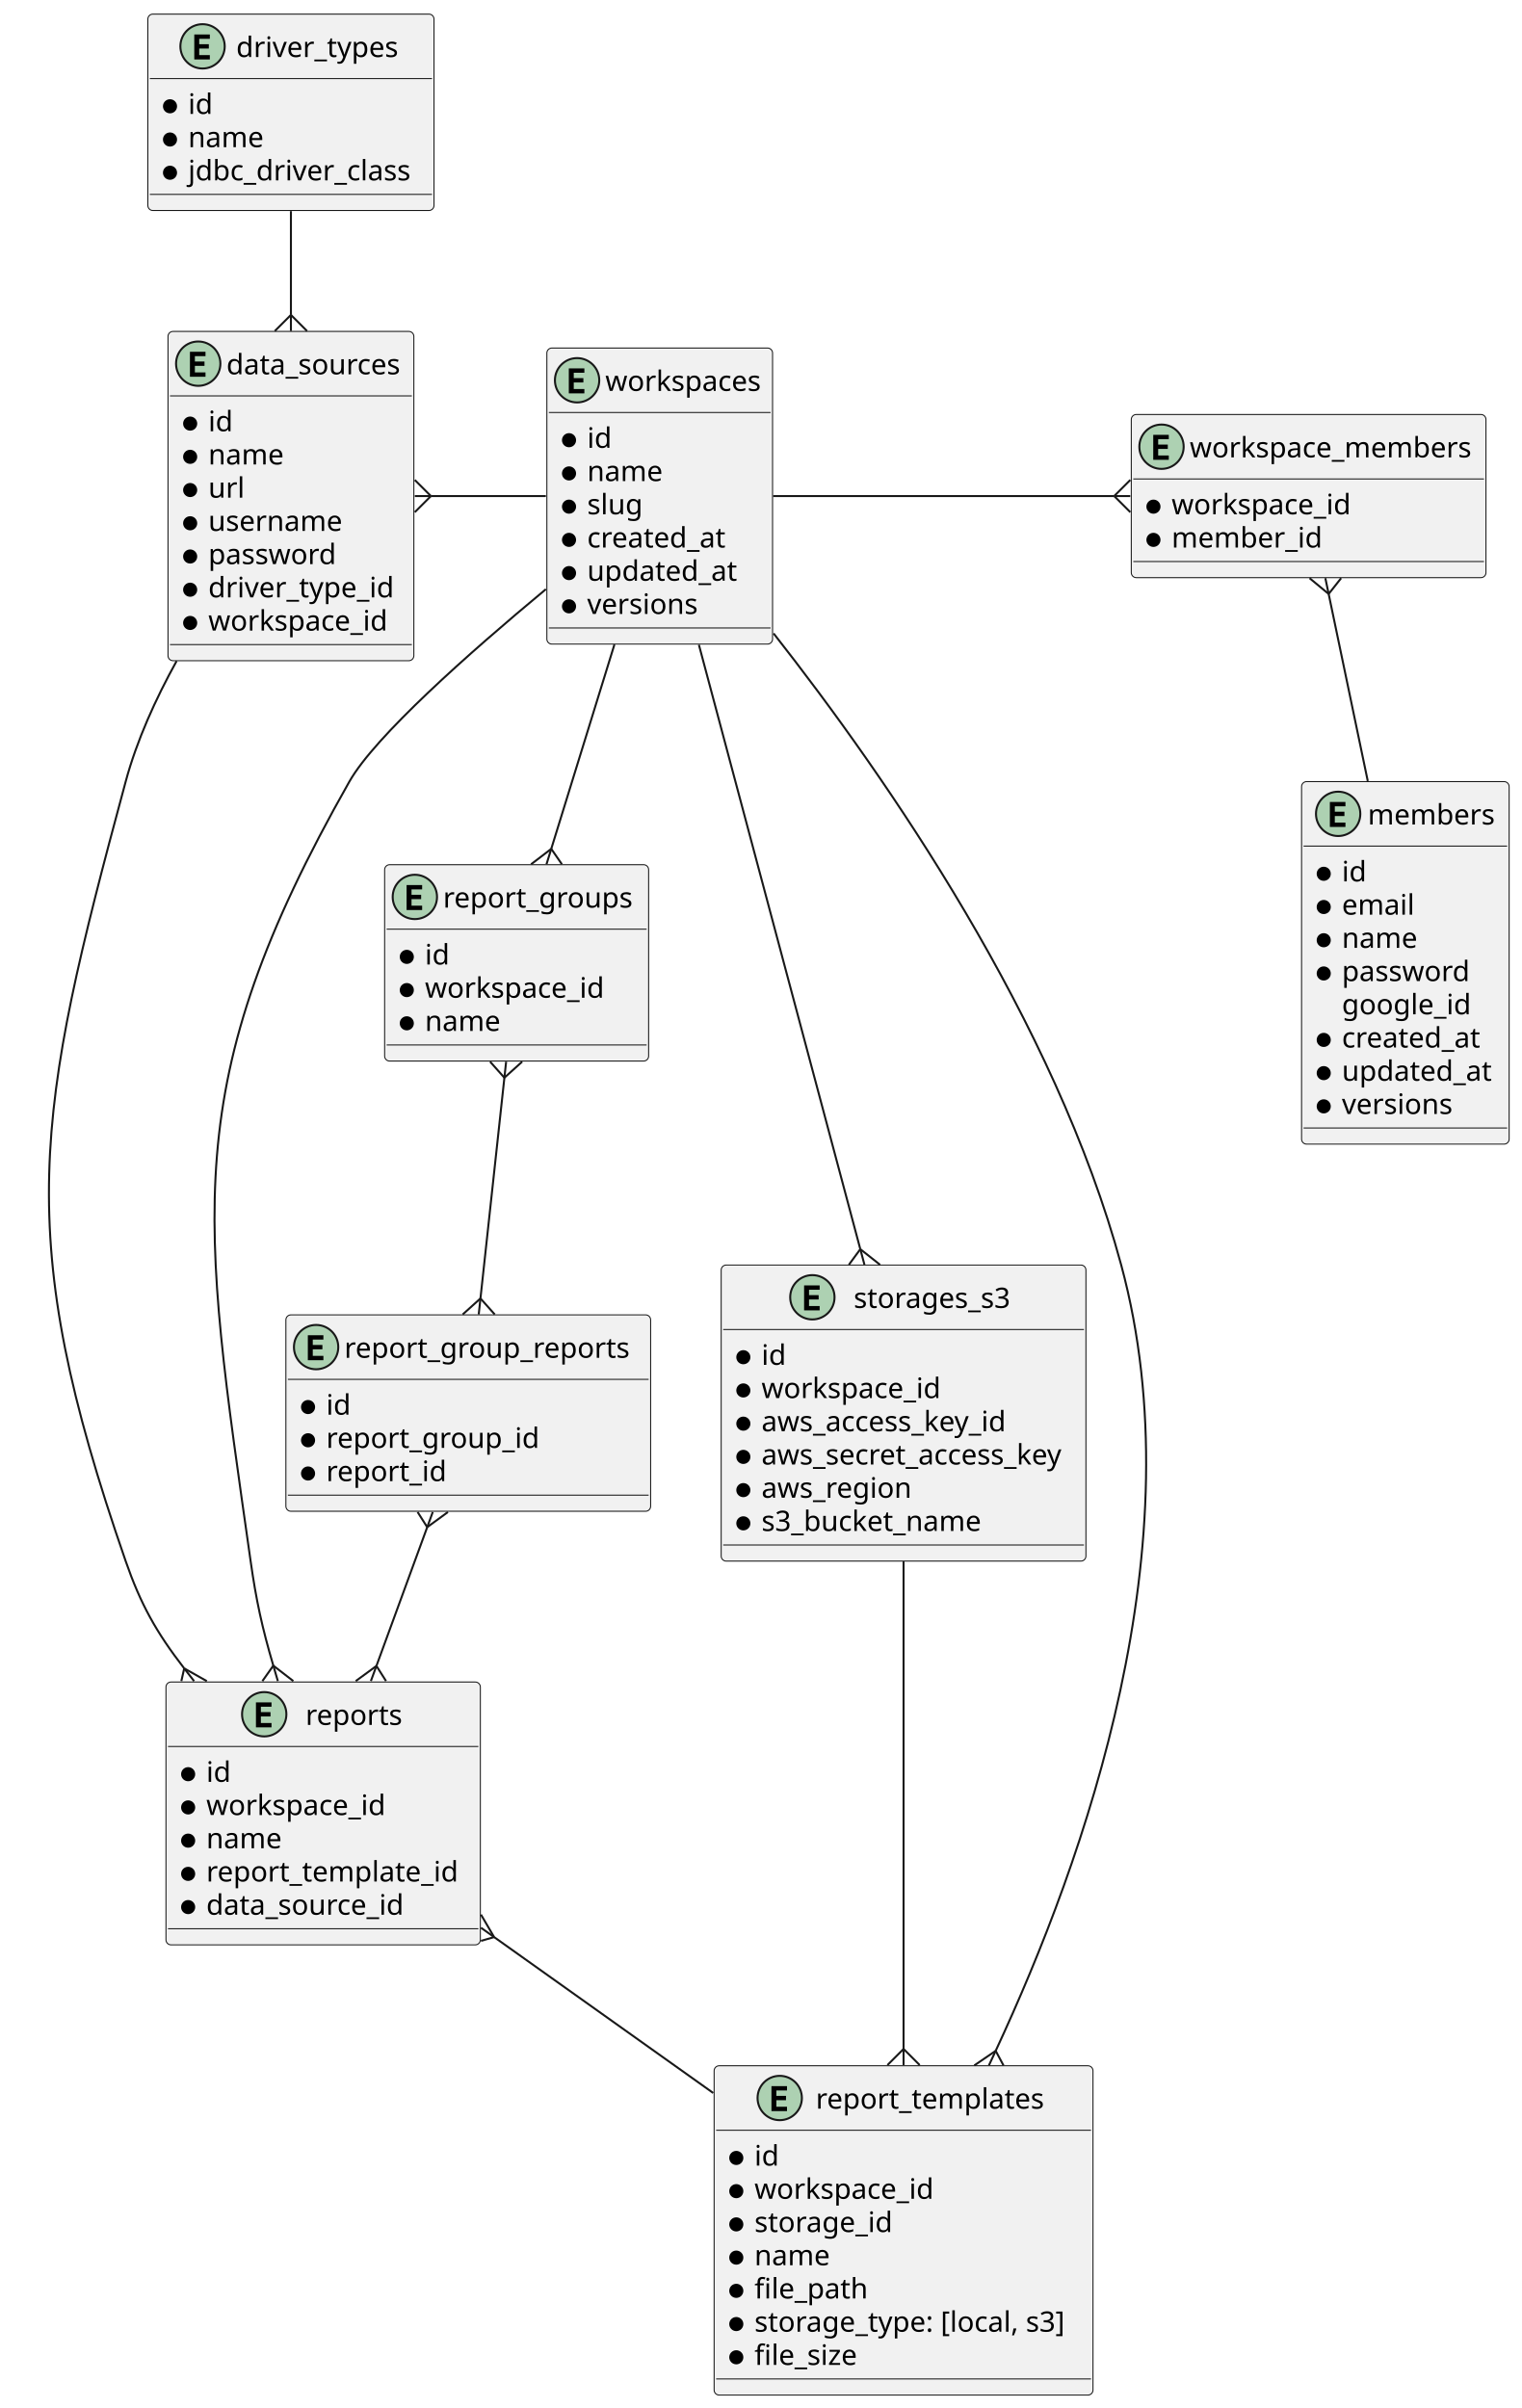
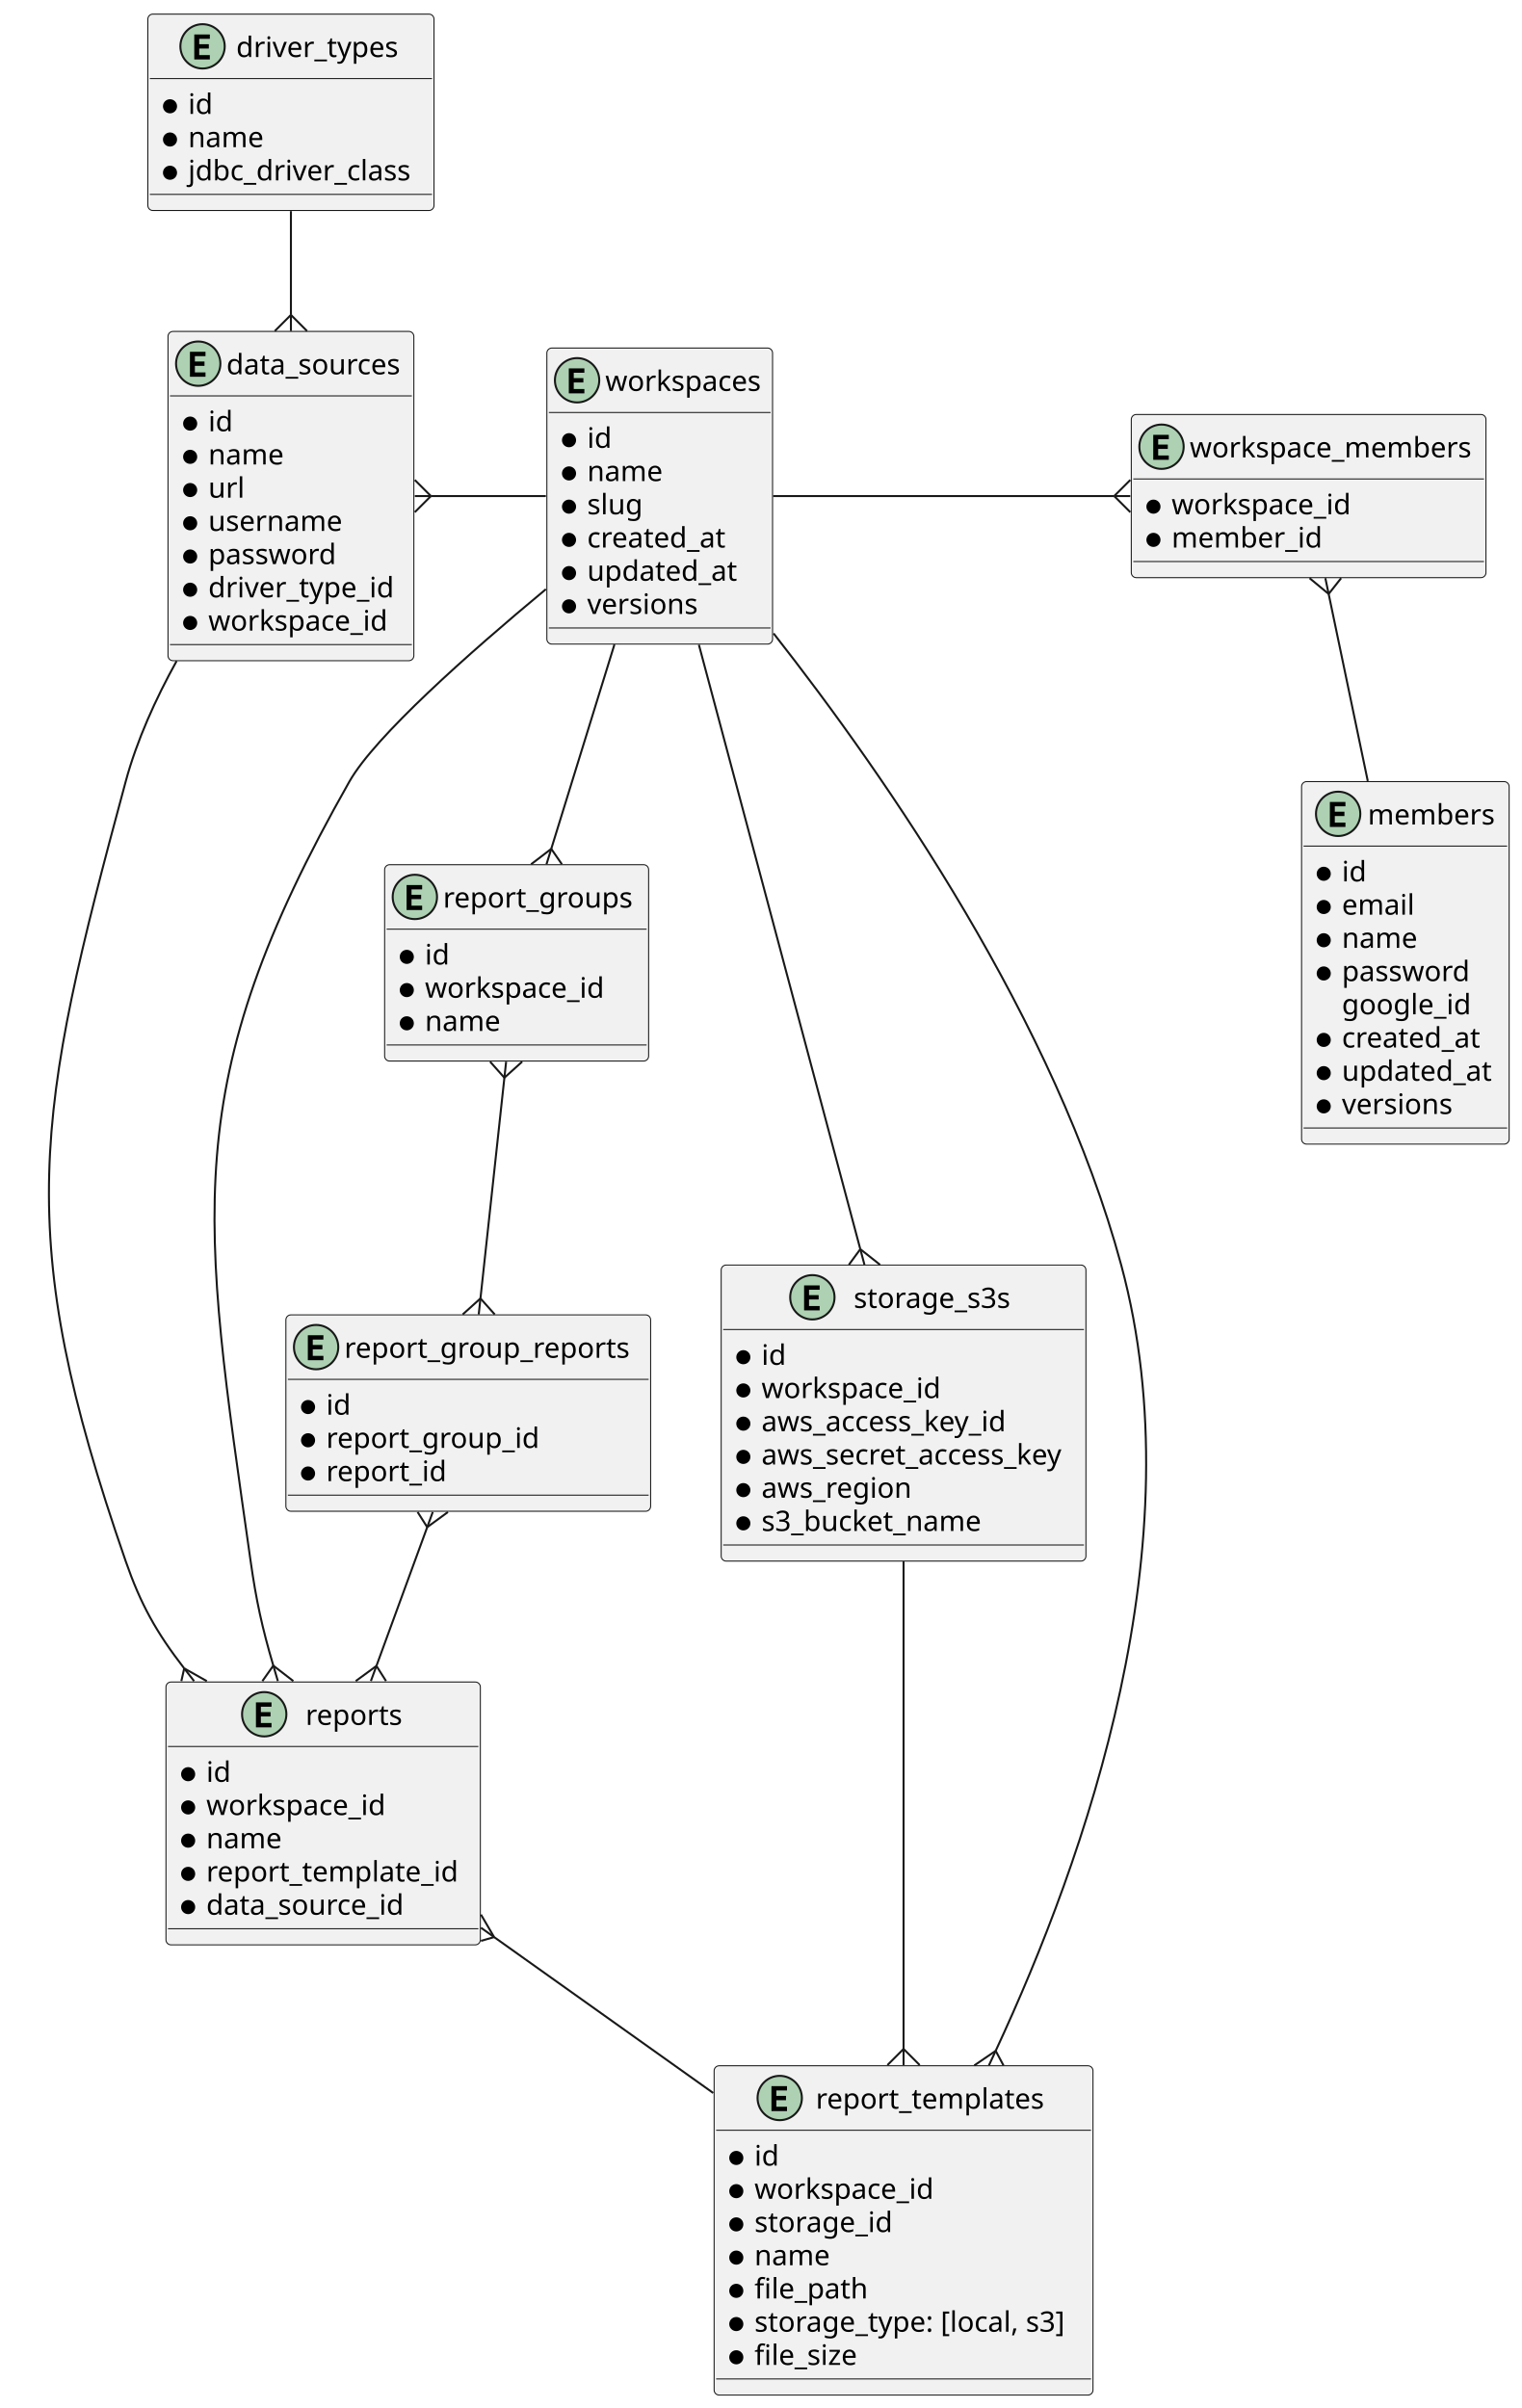
<svg xmlns="http://www.w3.org/2000/svg" contentStyleType="text/css" height="1195px" preserveAspectRatio="none" style="width:755px;height:1195px;background:#FFFFFF;" version="1.1" viewBox="0 0 755 1195" width="755px" zoomAndPan="magnify">
  <defs />
  <g>
    <g id="elem_members">
      <rect codeLine="2" fill="#F1F1F1" height="179.906" id="members" rx="2.5" ry="2.5" style="stroke:#181818;stroke-width:0.5;" width="103" x="645.86" y="387.88" />
      <ellipse cx="664.01" cy="403.88" fill="#ADD1B2" rx="11" ry="11" style="stroke:#181818;stroke-width:1.0;" />
      <path d="M667.624,410.38 L659.904,410.38 L659.904,397.987 L667.624,397.987 L667.624,400.145 L662.353,400.145 L662.353,402.818 L667.126,402.818 L667.126,404.976 L662.353,404.976 L662.353,408.222 L667.624,408.222 Z " fill="#000000" />
      <text fill="#000000" font-family="sans-serif" font-size="14" lengthAdjust="spacing" textLength="64" x="678.71" y="409.171">members</text>
      <line style="stroke:#181818;stroke-width:0.5;" x1="646.86" x2="747.86" y1="419.88" y2="419.88" />
      <ellipse cx="656.86" cy="433.624" fill="#000000" rx="3" ry="3" style="stroke:#000000;stroke-width:1.0;" />
      <text fill="#000000" font-family="sans-serif" font-size="14" lengthAdjust="spacing" textLength="13" x="665.86" y="437.415">id</text>
      <ellipse cx="656.86" cy="450.112" fill="#000000" rx="3" ry="3" style="stroke:#000000;stroke-width:1.0;" />
      <text fill="#000000" font-family="sans-serif" font-size="14" lengthAdjust="spacing" textLength="37" x="665.86" y="453.903">email</text>
      <ellipse cx="656.86" cy="466.601" fill="#000000" rx="3" ry="3" style="stroke:#000000;stroke-width:1.0;" />
      <text fill="#000000" font-family="sans-serif" font-size="14" lengthAdjust="spacing" textLength="38" x="665.86" y="470.392">name</text>
      <ellipse cx="656.86" cy="483.089" fill="#000000" rx="3" ry="3" style="stroke:#000000;stroke-width:1.0;" />
      <text fill="#000000" font-family="sans-serif" font-size="14" lengthAdjust="spacing" textLength="66" x="665.86" y="486.88">password</text>
      <text fill="#000000" font-family="sans-serif" font-size="14" lengthAdjust="spacing" textLength="68" x="665.86" y="503.368">google_id</text>
      <ellipse cx="656.86" cy="516.066" fill="#000000" rx="3" ry="3" style="stroke:#000000;stroke-width:1.0;" />
      <text fill="#000000" font-family="sans-serif" font-size="14" lengthAdjust="spacing" textLength="71" x="665.86" y="519.857">created_at</text>
      <ellipse cx="656.86" cy="532.554" fill="#000000" rx="3" ry="3" style="stroke:#000000;stroke-width:1.0;" />
      <text fill="#000000" font-family="sans-serif" font-size="14" lengthAdjust="spacing" textLength="77" x="665.86" y="536.345">updated_at</text>
      <ellipse cx="656.86" cy="549.042" fill="#000000" rx="3" ry="3" style="stroke:#000000;stroke-width:1.0;" />
      <text fill="#000000" font-family="sans-serif" font-size="14" lengthAdjust="spacing" textLength="57" x="665.86" y="552.833">versions</text>
      <line style="stroke:#181818;stroke-width:0.5;" x1="646.86" x2="747.86" y1="559.786" y2="559.786" />
    </g>
    <g id="elem_workspaces">
      <rect codeLine="13" fill="#F1F1F1" height="146.93" id="workspaces" rx="2.5" ry="2.5" style="stroke:#181818;stroke-width:0.5;" width="112" x="271.36" y="172.71" />
      <ellipse cx="286.36" cy="188.71" fill="#ADD1B2" rx="11" ry="11" style="stroke:#181818;stroke-width:1.0;" />
      <path d="M289.974,195.21 L282.255,195.21 L282.255,182.817 L289.974,182.817 L289.974,184.975 L284.703,184.975 L284.703,187.648 L289.476,187.648 L289.476,189.806 L284.703,189.806 L284.703,193.052 L289.974,193.052 Z " fill="#000000" />
      <text fill="#000000" font-family="sans-serif" font-size="14" lengthAdjust="spacing" textLength="80" x="300.36" y="194.001">workspaces</text>
      <line style="stroke:#181818;stroke-width:0.5;" x1="272.36" x2="382.36" y1="204.71" y2="204.71" />
      <ellipse cx="282.36" cy="218.454" fill="#000000" rx="3" ry="3" style="stroke:#000000;stroke-width:1.0;" />
      <text fill="#000000" font-family="sans-serif" font-size="14" lengthAdjust="spacing" textLength="13" x="291.36" y="222.245">id</text>
      <ellipse cx="282.36" cy="234.942" fill="#000000" rx="3" ry="3" style="stroke:#000000;stroke-width:1.0;" />
      <text fill="#000000" font-family="sans-serif" font-size="14" lengthAdjust="spacing" textLength="38" x="291.36" y="238.733">name</text>
      <ellipse cx="282.36" cy="251.431" fill="#000000" rx="3" ry="3" style="stroke:#000000;stroke-width:1.0;" />
      <text fill="#000000" font-family="sans-serif" font-size="14" lengthAdjust="spacing" textLength="29" x="291.36" y="255.222">slug</text>
      <ellipse cx="282.36" cy="267.919" fill="#000000" rx="3" ry="3" style="stroke:#000000;stroke-width:1.0;" />
      <text fill="#000000" font-family="sans-serif" font-size="14" lengthAdjust="spacing" textLength="71" x="291.36" y="271.71">created_at</text>
      <ellipse cx="282.36" cy="284.407" fill="#000000" rx="3" ry="3" style="stroke:#000000;stroke-width:1.0;" />
      <text fill="#000000" font-family="sans-serif" font-size="14" lengthAdjust="spacing" textLength="77" x="291.36" y="288.198">updated_at</text>
      <ellipse cx="282.36" cy="300.896" fill="#000000" rx="3" ry="3" style="stroke:#000000;stroke-width:1.0;" />
      <text fill="#000000" font-family="sans-serif" font-size="14" lengthAdjust="spacing" textLength="57" x="291.36" y="304.687">versions</text>
      <line style="stroke:#181818;stroke-width:0.5;" x1="272.36" x2="382.36" y1="311.64" y2="311.64" />
    </g>
    <g id="elem_workspace_members">
      <rect codeLine="22" fill="#F1F1F1" height="80.977" id="workspace_members" rx="2.5" ry="2.5" style="stroke:#181818;stroke-width:0.5;" width="176" x="561.36" y="205.69" />
      <ellipse cx="576.36" cy="221.69" fill="#ADD1B2" rx="11" ry="11" style="stroke:#181818;stroke-width:1.0;" />
      <path d="M579.974,228.19 L572.255,228.19 L572.255,215.797 L579.974,215.797 L579.974,217.955 L574.703,217.955 L574.703,220.628 L579.476,220.628 L579.476,222.786 L574.703,222.786 L574.703,226.032 L579.974,226.032 Z " fill="#000000" />
      <text fill="#000000" font-family="sans-serif" font-size="14" lengthAdjust="spacing" textLength="144" x="590.36" y="226.981">workspace_members</text>
      <line style="stroke:#181818;stroke-width:0.5;" x1="562.36" x2="736.36" y1="237.69" y2="237.69" />
      <ellipse cx="572.36" cy="251.434" fill="#000000" rx="3" ry="3" style="stroke:#000000;stroke-width:1.0;" />
      <text fill="#000000" font-family="sans-serif" font-size="14" lengthAdjust="spacing" textLength="93" x="581.36" y="255.225">workspace_id</text>
      <ellipse cx="572.36" cy="267.922" fill="#000000" rx="3" ry="3" style="stroke:#000000;stroke-width:1.0;" />
      <text fill="#000000" font-family="sans-serif" font-size="14" lengthAdjust="spacing" textLength="77" x="581.36" y="271.713">member_id</text>
      <line style="stroke:#181818;stroke-width:0.5;" x1="562.36" x2="736.36" y1="278.667" y2="278.667" />
    </g>
    <g id="elem_data_sources">
      <rect codeLine="27" fill="#F1F1F1" height="163.418" id="data_sources" rx="2.5" ry="2.5" style="stroke:#181818;stroke-width:0.5;" width="122" x="83.36" y="164.47" />
      <ellipse cx="98.36" cy="180.47" fill="#ADD1B2" rx="11" ry="11" style="stroke:#181818;stroke-width:1.0;" />
      <path d="M101.974,186.97 L94.254,186.97 L94.254,174.577 L101.974,174.577 L101.974,176.735 L96.703,176.735 L96.703,179.408 L101.476,179.408 L101.476,181.566 L96.703,181.566 L96.703,184.812 L101.974,184.812 Z " fill="#000000" />
      <text fill="#000000" font-family="sans-serif" font-size="14" lengthAdjust="spacing" textLength="90" x="112.36" y="185.761">data_sources</text>
      <line style="stroke:#181818;stroke-width:0.5;" x1="84.36" x2="204.36" y1="196.47" y2="196.47" />
      <ellipse cx="94.36" cy="210.214" fill="#000000" rx="3" ry="3" style="stroke:#000000;stroke-width:1.0;" />
      <text fill="#000000" font-family="sans-serif" font-size="14" lengthAdjust="spacing" textLength="13" x="103.36" y="214.005">id</text>
      <ellipse cx="94.36" cy="226.702" fill="#000000" rx="3" ry="3" style="stroke:#000000;stroke-width:1.0;" />
      <text fill="#000000" font-family="sans-serif" font-size="14" lengthAdjust="spacing" textLength="38" x="103.36" y="230.493">name</text>
      <ellipse cx="94.36" cy="243.191" fill="#000000" rx="3" ry="3" style="stroke:#000000;stroke-width:1.0;" />
      <text fill="#000000" font-family="sans-serif" font-size="14" lengthAdjust="spacing" textLength="19" x="103.36" y="246.982">url</text>
      <ellipse cx="94.36" cy="259.679" fill="#000000" rx="3" ry="3" style="stroke:#000000;stroke-width:1.0;" />
      <text fill="#000000" font-family="sans-serif" font-size="14" lengthAdjust="spacing" textLength="68" x="103.36" y="263.47">username</text>
      <ellipse cx="94.36" cy="276.167" fill="#000000" rx="3" ry="3" style="stroke:#000000;stroke-width:1.0;" />
      <text fill="#000000" font-family="sans-serif" font-size="14" lengthAdjust="spacing" textLength="66" x="103.36" y="279.958">password</text>
      <ellipse cx="94.36" cy="292.656" fill="#000000" rx="3" ry="3" style="stroke:#000000;stroke-width:1.0;" />
      <text fill="#000000" font-family="sans-serif" font-size="14" lengthAdjust="spacing" textLength="96" x="103.36" y="296.447">driver_type_id</text>
      <ellipse cx="94.36" cy="309.144" fill="#000000" rx="3" ry="3" style="stroke:#000000;stroke-width:1.0;" />
      <text fill="#000000" font-family="sans-serif" font-size="14" lengthAdjust="spacing" textLength="93" x="103.36" y="312.935">workspace_id</text>
      <line style="stroke:#181818;stroke-width:0.5;" x1="84.36" x2="204.36" y1="319.888" y2="319.888" />
    </g>
    <g id="elem_driver_types">
      <rect codeLine="37" fill="#F1F1F1" height="97.465" id="driver_types" rx="2.5" ry="2.5" style="stroke:#181818;stroke-width:0.5;" width="142" x="73.36" y="7" />
      <ellipse cx="100.51" cy="23" fill="#ADD1B2" rx="11" ry="11" style="stroke:#181818;stroke-width:1.0;" />
      <path d="M104.124,29.5 L96.404,29.5 L96.404,17.107 L104.124,17.107 L104.124,19.265 L98.853,19.265 L98.853,21.938 L103.626,21.938 L103.626,24.096 L98.853,24.096 L98.853,27.342 L104.124,27.342 Z " fill="#000000" />
      <text fill="#000000" font-family="sans-serif" font-size="14" lengthAdjust="spacing" textLength="83" x="117.21" y="28.291">driver_types</text>
      <line style="stroke:#181818;stroke-width:0.5;" x1="74.36" x2="214.36" y1="39" y2="39" />
      <ellipse cx="84.36" cy="52.744" fill="#000000" rx="3" ry="3" style="stroke:#000000;stroke-width:1.0;" />
      <text fill="#000000" font-family="sans-serif" font-size="14" lengthAdjust="spacing" textLength="13" x="93.36" y="56.535">id</text>
      <ellipse cx="84.36" cy="69.232" fill="#000000" rx="3" ry="3" style="stroke:#000000;stroke-width:1.0;" />
      <text fill="#000000" font-family="sans-serif" font-size="14" lengthAdjust="spacing" textLength="38" x="93.36" y="73.023">name</text>
      <ellipse cx="84.36" cy="85.721" fill="#000000" rx="3" ry="3" style="stroke:#000000;stroke-width:1.0;" />
      <text fill="#000000" font-family="sans-serif" font-size="14" lengthAdjust="spacing" textLength="116" x="93.36" y="89.512">jdbc_driver_class</text>
      <line style="stroke:#181818;stroke-width:0.5;" x1="74.36" x2="214.36" y1="96.465" y2="96.465" />
    </g>
    <g id="elem_reports">
      <rect codeLine="43" fill="#F1F1F1" height="130.441" id="reports" rx="2.5" ry="2.5" style="stroke:#181818;stroke-width:0.5;" width="156" x="82.36" y="834.72" />
      <ellipse cx="131.11" cy="850.72" fill="#ADD1B2" rx="11" ry="11" style="stroke:#181818;stroke-width:1.0;" />
      <path d="M134.724,857.22 L127.004,857.22 L127.004,844.827 L134.724,844.827 L134.724,846.985 L129.453,846.985 L129.453,849.658 L134.226,849.658 L134.226,851.816 L129.453,851.816 L129.453,855.062 L134.724,855.062 Z " fill="#000000" />
      <text fill="#000000" font-family="sans-serif" font-size="14" lengthAdjust="spacing" textLength="50" x="151.61" y="856.011">reports</text>
      <line style="stroke:#181818;stroke-width:0.5;" x1="83.36" x2="237.36" y1="866.72" y2="866.72" />
      <ellipse cx="93.36" cy="880.464" fill="#000000" rx="3" ry="3" style="stroke:#000000;stroke-width:1.0;" />
      <text fill="#000000" font-family="sans-serif" font-size="14" lengthAdjust="spacing" textLength="13" x="102.36" y="884.255">id</text>
      <ellipse cx="93.36" cy="896.952" fill="#000000" rx="3" ry="3" style="stroke:#000000;stroke-width:1.0;" />
      <text fill="#000000" font-family="sans-serif" font-size="14" lengthAdjust="spacing" textLength="93" x="102.36" y="900.743">workspace_id</text>
      <ellipse cx="93.36" cy="913.441" fill="#000000" rx="3" ry="3" style="stroke:#000000;stroke-width:1.0;" />
      <text fill="#000000" font-family="sans-serif" font-size="14" lengthAdjust="spacing" textLength="38" x="102.36" y="917.232">name</text>
      <ellipse cx="93.36" cy="929.929" fill="#000000" rx="3" ry="3" style="stroke:#000000;stroke-width:1.0;" />
      <text fill="#000000" font-family="sans-serif" font-size="14" lengthAdjust="spacing" textLength="130" x="102.36" y="933.72">report_template_id</text>
      <ellipse cx="93.36" cy="946.417" fill="#000000" rx="3" ry="3" style="stroke:#000000;stroke-width:1.0;" />
      <text fill="#000000" font-family="sans-serif" font-size="14" lengthAdjust="spacing" textLength="103" x="102.36" y="950.208">data_source_id</text>
      <line style="stroke:#181818;stroke-width:0.5;" x1="83.36" x2="237.36" y1="957.161" y2="957.161" />
    </g>
    <g id="elem_report_templates">
      <rect codeLine="51" fill="#F1F1F1" height="163.418" id="report_templates" rx="2.5" ry="2.5" style="stroke:#181818;stroke-width:0.5;" width="188" x="354.36" y="1025.16" />
      <ellipse cx="386.91" cy="1041.16" fill="#ADD1B2" rx="11" ry="11" style="stroke:#181818;stroke-width:1.0;" />
      <path d="M390.524,1047.66 L382.805,1047.66 L382.805,1035.267 L390.524,1035.267 L390.524,1037.425 L385.253,1037.425 L385.253,1040.098 L390.026,1040.098 L390.026,1042.256 L385.253,1042.256 L385.253,1045.502 L390.524,1045.502 Z " fill="#000000" />
      <text fill="#000000" font-family="sans-serif" font-size="14" lengthAdjust="spacing" textLength="117" x="404.81" y="1046.451">report_templates</text>
      <line style="stroke:#181818;stroke-width:0.5;" x1="355.36" x2="541.36" y1="1057.16" y2="1057.16" />
      <ellipse cx="365.36" cy="1070.904" fill="#000000" rx="3" ry="3" style="stroke:#000000;stroke-width:1.0;" />
      <text fill="#000000" font-family="sans-serif" font-size="14" lengthAdjust="spacing" textLength="13" x="374.36" y="1074.695">id</text>
      <ellipse cx="365.36" cy="1087.392" fill="#000000" rx="3" ry="3" style="stroke:#000000;stroke-width:1.0;" />
      <text fill="#000000" font-family="sans-serif" font-size="14" lengthAdjust="spacing" textLength="93" x="374.36" y="1091.183">workspace_id</text>
      <ellipse cx="365.36" cy="1103.881" fill="#000000" rx="3" ry="3" style="stroke:#000000;stroke-width:1.0;" />
      <text fill="#000000" font-family="sans-serif" font-size="14" lengthAdjust="spacing" textLength="72" x="374.36" y="1107.672">storage_id</text>
      <ellipse cx="365.36" cy="1120.369" fill="#000000" rx="3" ry="3" style="stroke:#000000;stroke-width:1.0;" />
      <text fill="#000000" font-family="sans-serif" font-size="14" lengthAdjust="spacing" textLength="38" x="374.36" y="1124.16">name</text>
      <ellipse cx="365.36" cy="1136.857" fill="#000000" rx="3" ry="3" style="stroke:#000000;stroke-width:1.0;" />
      <text fill="#000000" font-family="sans-serif" font-size="14" lengthAdjust="spacing" textLength="59" x="374.36" y="1140.648">file_path</text>
      <ellipse cx="365.36" cy="1153.345" fill="#000000" rx="3" ry="3" style="stroke:#000000;stroke-width:1.0;" />
      <text fill="#000000" font-family="sans-serif" font-size="14" lengthAdjust="spacing" textLength="162" x="374.36" y="1157.137">storage_type: [local, s3]</text>
      <ellipse cx="365.36" cy="1169.834" fill="#000000" rx="3" ry="3" style="stroke:#000000;stroke-width:1.0;" />
      <text fill="#000000" font-family="sans-serif" font-size="14" lengthAdjust="spacing" textLength="55" x="374.36" y="1173.625">file_size</text>
      <line style="stroke:#181818;stroke-width:0.5;" x1="355.36" x2="541.36" y1="1180.578" y2="1180.578" />
    </g>
    <g id="elem_report_groups">
      <rect codeLine="61" fill="#F1F1F1" height="97.465" id="report_groups" rx="2.5" ry="2.5" style="stroke:#181818;stroke-width:0.5;" width="131" x="190.86" y="429.11" />
      <ellipse cx="205.86" cy="445.11" fill="#ADD1B2" rx="11" ry="11" style="stroke:#181818;stroke-width:1.0;" />
      <path d="M209.474,451.61 L201.755,451.61 L201.755,439.217 L209.474,439.217 L209.474,441.375 L204.203,441.375 L204.203,444.048 L208.976,444.048 L208.976,446.206 L204.203,446.206 L204.203,449.452 L209.474,449.452 Z " fill="#000000" />
      <text fill="#000000" font-family="sans-serif" font-size="14" lengthAdjust="spacing" textLength="99" x="219.86" y="450.401">report_groups</text>
      <line style="stroke:#181818;stroke-width:0.5;" x1="191.86" x2="320.86" y1="461.11" y2="461.11" />
      <ellipse cx="201.86" cy="474.854" fill="#000000" rx="3" ry="3" style="stroke:#000000;stroke-width:1.0;" />
      <text fill="#000000" font-family="sans-serif" font-size="14" lengthAdjust="spacing" textLength="13" x="210.86" y="478.645">id</text>
      <ellipse cx="201.86" cy="491.342" fill="#000000" rx="3" ry="3" style="stroke:#000000;stroke-width:1.0;" />
      <text fill="#000000" font-family="sans-serif" font-size="14" lengthAdjust="spacing" textLength="93" x="210.86" y="495.133">workspace_id</text>
      <ellipse cx="201.86" cy="507.831" fill="#000000" rx="3" ry="3" style="stroke:#000000;stroke-width:1.0;" />
      <text fill="#000000" font-family="sans-serif" font-size="14" lengthAdjust="spacing" textLength="38" x="210.86" y="511.622">name</text>
      <line style="stroke:#181818;stroke-width:0.5;" x1="191.86" x2="320.86" y1="518.575" y2="518.575" />
    </g>
    <g id="elem_report_group_reports">
      <rect codeLine="67" fill="#F1F1F1" height="97.465" id="report_group_reports" rx="2.5" ry="2.5" style="stroke:#181818;stroke-width:0.5;" width="181" x="141.86" y="652.52" />
      <ellipse cx="156.86" cy="668.52" fill="#ADD1B2" rx="11" ry="11" style="stroke:#181818;stroke-width:1.0;" />
      <path d="M160.474,675.02 L152.755,675.02 L152.755,662.627 L160.474,662.627 L160.474,664.785 L155.203,664.785 L155.203,667.458 L159.976,667.458 L159.976,669.616 L155.203,669.616 L155.203,672.862 L160.474,672.862 Z " fill="#000000" />
      <text fill="#000000" font-family="sans-serif" font-size="14" lengthAdjust="spacing" textLength="149" x="170.86" y="673.811">report_group_reports</text>
      <line style="stroke:#181818;stroke-width:0.5;" x1="142.86" x2="321.86" y1="684.52" y2="684.52" />
      <ellipse cx="152.86" cy="698.264" fill="#000000" rx="3" ry="3" style="stroke:#000000;stroke-width:1.0;" />
      <text fill="#000000" font-family="sans-serif" font-size="14" lengthAdjust="spacing" textLength="13" x="161.86" y="702.055">id</text>
      <ellipse cx="152.86" cy="714.752" fill="#000000" rx="3" ry="3" style="stroke:#000000;stroke-width:1.0;" />
      <text fill="#000000" font-family="sans-serif" font-size="14" lengthAdjust="spacing" textLength="112" x="161.86" y="718.543">report_group_id</text>
      <ellipse cx="152.86" cy="731.241" fill="#000000" rx="3" ry="3" style="stroke:#000000;stroke-width:1.0;" />
      <text fill="#000000" font-family="sans-serif" font-size="14" lengthAdjust="spacing" textLength="63" x="161.86" y="735.032">report_id</text>
      <line style="stroke:#181818;stroke-width:0.5;" x1="142.86" x2="321.86" y1="741.985" y2="741.985" />
    </g>
-     <g id="elem_storages_s3">
-       <rect codeLine="73" fill="#F1F1F1" height="146.93" id="storages_s3" rx="2.5" ry="2.5" style="stroke:#181818;stroke-width:0.5;" width="181" x="357.86" y="627.79" />
+     <g id="elem_storage_s3s">
+       <rect codeLine="73" fill="#F1F1F1" height="146.93" id="storage_s3s" rx="2.5" ry="2.5" style="stroke:#181818;stroke-width:0.5;" width="181" x="357.86" y="627.79" />
      <ellipse cx="403.11" cy="643.79" fill="#ADD1B2" rx="11" ry="11" style="stroke:#181818;stroke-width:1.0;" />
      <path d="M406.724,650.29 L399.005,650.29 L399.005,637.897 L406.724,637.897 L406.724,640.055 L401.453,640.055 L401.453,642.728 L406.226,642.728 L406.226,644.886 L401.453,644.886 L401.453,648.132 L406.724,648.132 Z " fill="#000000" />
-       <text fill="#000000" font-family="sans-serif" font-size="14" lengthAdjust="spacing" textLength="82" x="423.61" y="649.081">storages_s3</text>
+       <text fill="#000000" font-family="sans-serif" font-size="14" lengthAdjust="spacing" textLength="82" x="423.61" y="649.081">storage_s3s</text>
      <line style="stroke:#181818;stroke-width:0.5;" x1="358.86" x2="537.86" y1="659.79" y2="659.79" />
      <ellipse cx="368.86" cy="673.534" fill="#000000" rx="3" ry="3" style="stroke:#000000;stroke-width:1.0;" />
      <text fill="#000000" font-family="sans-serif" font-size="14" lengthAdjust="spacing" textLength="13" x="377.86" y="677.325">id</text>
      <ellipse cx="368.86" cy="690.022" fill="#000000" rx="3" ry="3" style="stroke:#000000;stroke-width:1.0;" />
      <text fill="#000000" font-family="sans-serif" font-size="14" lengthAdjust="spacing" textLength="93" x="377.86" y="693.813">workspace_id</text>
      <ellipse cx="368.86" cy="706.511" fill="#000000" rx="3" ry="3" style="stroke:#000000;stroke-width:1.0;" />
      <text fill="#000000" font-family="sans-serif" font-size="14" lengthAdjust="spacing" textLength="127" x="377.86" y="710.302">aws_access_key_id</text>
      <ellipse cx="368.86" cy="722.999" fill="#000000" rx="3" ry="3" style="stroke:#000000;stroke-width:1.0;" />
      <text fill="#000000" font-family="sans-serif" font-size="14" lengthAdjust="spacing" textLength="155" x="377.86" y="726.79">aws_secret_access_key</text>
      <ellipse cx="368.86" cy="739.487" fill="#000000" rx="3" ry="3" style="stroke:#000000;stroke-width:1.0;" />
      <text fill="#000000" font-family="sans-serif" font-size="14" lengthAdjust="spacing" textLength="78" x="377.86" y="743.278">aws_region</text>
      <ellipse cx="368.86" cy="755.976" fill="#000000" rx="3" ry="3" style="stroke:#000000;stroke-width:1.0;" />
      <text fill="#000000" font-family="sans-serif" font-size="14" lengthAdjust="spacing" textLength="114" x="377.86" y="759.767">s3_bucket_name</text>
      <line style="stroke:#181818;stroke-width:0.5;" x1="358.86" x2="537.86" y1="766.72" y2="766.72" />
    </g>
    <g id="link_workspaces_workspace_members">
      <path codeLine="82" d="M383.64,246.18 C442.72,246.18 493.8,246.18 552.87,246.18 " fill="none" id="workspaces-to-workspace_members" style="stroke:#181818;stroke-width:1.0;" />
      <line style="stroke:#181818;stroke-width:1.0;" x1="552.87" x2="560.87" y1="246.18" y2="238.18" />
      <line style="stroke:#181818;stroke-width:1.0;" x1="552.87" x2="560.87" y1="246.18" y2="254.18" />
      <line style="stroke:#181818;stroke-width:1.0;" x1="552.87" x2="560.87" y1="246.18" y2="246.18" />
    </g>
    <g id="link_workspace_members_members">
      <path codeLine="83" d="M659.298,294.75 C665.098,322.481 671.43,352.78 678.71,387.61 " fill="none" id="workspace_members-backto-members" style="stroke:#181818;stroke-width:1.0;" />
      <line style="stroke:#181818;stroke-width:1.0;" x1="659.298" x2="649.83" y1="294.75" y2="286.92" />
      <line style="stroke:#181818;stroke-width:1.0;" x1="659.298" x2="665.49" y1="294.75" y2="286.92" />
      <line style="stroke:#181818;stroke-width:1.0;" x1="659.298" x2="657.66" y1="294.75" y2="286.92" />
    </g>
    <g id="link_data_sources_workspaces">
      <path codeLine="84" d="M213.83,246.18 C235.51,246.18 249.19,246.18 270.87,246.18 " fill="none" id="data_sources-backto-workspaces" style="stroke:#181818;stroke-width:1.0;" />
      <line style="stroke:#181818;stroke-width:1.0;" x1="213.83" x2="205.83" y1="246.18" y2="254.18" />
      <line style="stroke:#181818;stroke-width:1.0;" x1="213.83" x2="205.83" y1="246.18" y2="238.18" />
      <line style="stroke:#181818;stroke-width:1.0;" x1="213.83" x2="205.83" y1="246.18" y2="246.18" />
    </g>
    <g id="link_workspaces_reports">
      <path codeLine="85" d="M270.89,292.39 C232.36,324.38 186.09,365.44 173.36,387.88 C87.85,538.62 100,603.14 124.36,774.72 C127.15,794.39 130.054,807.635 135.624,826.585 " fill="none" id="workspaces-to-reports" style="stroke:#181818;stroke-width:1.0;" />
      <line style="stroke:#181818;stroke-width:1.0;" x1="135.624" x2="145.555" y1="826.585" y2="834.26" />
      <line style="stroke:#181818;stroke-width:1.0;" x1="135.624" x2="130.205" y1="826.585" y2="834.26" />
      <line style="stroke:#181818;stroke-width:1.0;" x1="135.624" x2="137.88" y1="826.585" y2="834.26" />
    </g>
    <g id="link_workspaces_report_templates">
      <path codeLine="86" d="M383.86,314.33 C440.45,386.44 523.69,507.01 556.36,627.79 C593.79,766.2 538.537,922.268 494.077,1017.748 " fill="none" id="workspaces-to-report_templates" style="stroke:#181818;stroke-width:1.0;" />
      <line style="stroke:#181818;stroke-width:1.0;" x1="494.077" x2="497.952" y1="1017.748" y2="1025" />
      <line style="stroke:#181818;stroke-width:1.0;" x1="494.077" x2="483.448" y1="1017.748" y2="1025" />
      <line style="stroke:#181818;stroke-width:1.0;" x1="494.077" x2="490.7" y1="1017.748" y2="1025" />
    </g>
    <g id="link_workspaces_report_groups">
      <path codeLine="87" d="M304.89,319.84 C293.88,355.46 283.292,389.707 273.542,421.257 " fill="none" id="workspaces-to-report_groups" style="stroke:#181818;stroke-width:1.0;" />
      <line style="stroke:#181818;stroke-width:1.0;" x1="273.542" x2="278.823" y1="421.257" y2="428.9" />
      <line style="stroke:#181818;stroke-width:1.0;" x1="273.542" x2="263.537" y1="421.257" y2="428.9" />
      <line style="stroke:#181818;stroke-width:1.0;" x1="273.542" x2="271.18" y1="421.257" y2="428.9" />
    </g>
    <g id="link_reports_report_templates">
      <path codeLine="88" d="M245.189,961.307 C280.759,986.607 316.6,1012.12 353.91,1038.67 " fill="none" id="reports-backto-report_templates" style="stroke:#181818;stroke-width:1.0;" />
      <line style="stroke:#181818;stroke-width:1.0;" x1="245.189" x2="238.67" y1="961.307" y2="963.189" />
      <line style="stroke:#181818;stroke-width:1.0;" x1="245.189" x2="238.67" y1="961.307" y2="950.151" />
      <line style="stroke:#181818;stroke-width:1.0;" x1="245.189" x2="238.67" y1="961.307" y2="956.67" />
    </g>
    <g id="link_report_groups_report_group_reports">
      <path codeLine="89" d="M250.287,534.833 C246.257,571.973 242.444,607.237 238.413,644.357 " fill="none" id="report_groups-report_group_reports" style="stroke:#181818;stroke-width:1.0;" />
      <line style="stroke:#181818;stroke-width:1.0;" x1="250.287" x2="243.197" y1="534.833" y2="526.88" />
      <line style="stroke:#181818;stroke-width:1.0;" x1="250.287" x2="259.103" y1="534.833" y2="526.88" />
      <line style="stroke:#181818;stroke-width:1.0;" x1="250.287" x2="251.15" y1="534.833" y2="526.88" />
      <line style="stroke:#181818;stroke-width:1.0;" x1="238.413" x2="245.503" y1="644.357" y2="652.31" />
      <line style="stroke:#181818;stroke-width:1.0;" x1="238.413" x2="229.597" y1="644.357" y2="652.31" />
      <line style="stroke:#181818;stroke-width:1.0;" x1="238.413" x2="237.55" y1="644.357" y2="652.31" />
    </g>
    <g id="link_report_group_reports_reports">
      <path codeLine="90" d="M211.991,757.883 C202.751,783.133 196.8,799.388 186.791,826.728 " fill="none" id="report_group_reports-reports" style="stroke:#181818;stroke-width:1.0;" />
      <line style="stroke:#181818;stroke-width:1.0;" x1="211.991" x2="207.227" y1="757.883" y2="750.37" />
      <line style="stroke:#181818;stroke-width:1.0;" x1="211.991" x2="222.253" y1="757.883" y2="750.37" />
      <line style="stroke:#181818;stroke-width:1.0;" x1="211.991" x2="214.74" y1="757.883" y2="750.37" />
      <line style="stroke:#181818;stroke-width:1.0;" x1="186.791" x2="191.552" y1="826.728" y2="834.24" />
      <line style="stroke:#181818;stroke-width:1.0;" x1="186.791" x2="176.528" y1="826.728" y2="834.24" />
      <line style="stroke:#181818;stroke-width:1.0;" x1="186.791" x2="184.04" y1="826.728" y2="834.24" />
    </g>
    <g id="link_driver_types_data_sources">
      <path codeLine="91" d="M144.36,104.77 C144.36,122.87 144.36,136 144.36,156.28 " fill="none" id="driver_types-to-data_sources" style="stroke:#181818;stroke-width:1.0;" />
      <line style="stroke:#181818;stroke-width:1.0;" x1="144.36" x2="152.36" y1="156.28" y2="164.28" />
      <line style="stroke:#181818;stroke-width:1.0;" x1="144.36" x2="136.36" y1="156.28" y2="164.28" />
      <line style="stroke:#181818;stroke-width:1.0;" x1="144.36" x2="144.36" y1="156.28" y2="164.28" />
    </g>
    <g id="link_data_sources_reports">
      <path codeLine="92" d="M87.64,328.03 C77.21,346.86 67.89,367.41 62.36,387.88 C17.52,553.86 6,612.29 62.36,774.72 C69.74,796 77.55,810.066 91.41,827.956 " fill="none" id="data_sources-to-reports" style="stroke:#181818;stroke-width:1.0;" />
      <line style="stroke:#181818;stroke-width:1.0;" x1="91.41" x2="102.634" y1="827.956" y2="834.28" />
      <line style="stroke:#181818;stroke-width:1.0;" x1="91.41" x2="89.986" y1="827.956" y2="834.28" />
      <line style="stroke:#181818;stroke-width:1.0;" x1="91.41" x2="96.31" y1="827.956" y2="834.28" />
    </g>
-     <g id="link_workspaces_storages_s3">
-       <path codeLine="93" d="M346.8,319.97 C369.38,404.52 404.347,535.441 426.897,619.911 " fill="none" id="workspaces-to-storages_s3" style="stroke:#181818;stroke-width:1.0;" />
+     <g id="link_workspaces_storage_s3s">
+       <path codeLine="93" d="M346.8,319.97 C369.38,404.52 404.347,535.441 426.897,619.911 " fill="none" id="workspaces-to-storage_s3s" style="stroke:#181818;stroke-width:1.0;" />
      <line style="stroke:#181818;stroke-width:1.0;" x1="426.897" x2="436.689" y1="619.911" y2="627.64" />
      <line style="stroke:#181818;stroke-width:1.0;" x1="426.897" x2="421.231" y1="619.911" y2="627.64" />
      <line style="stroke:#181818;stroke-width:1.0;" x1="426.897" x2="428.96" y1="619.911" y2="627.64" />
    </g>
-     <g id="link_storages_s3_report_templates">
-       <path codeLine="94" d="M448.36,774.88 C448.36,845.24 448.36,943.74 448.36,1016.82 " fill="none" id="storages_s3-to-report_templates" style="stroke:#181818;stroke-width:1.0;" />
+     <g id="link_storage_s3s_report_templates">
+       <path codeLine="94" d="M448.36,774.88 C448.36,845.24 448.36,943.74 448.36,1016.82 " fill="none" id="storage_s3s-to-report_templates" style="stroke:#181818;stroke-width:1.0;" />
      <line style="stroke:#181818;stroke-width:1.0;" x1="448.36" x2="456.36" y1="1016.82" y2="1024.82" />
      <line style="stroke:#181818;stroke-width:1.0;" x1="448.36" x2="440.36" y1="1016.82" y2="1024.82" />
      <line style="stroke:#181818;stroke-width:1.0;" x1="448.36" x2="448.36" y1="1016.82" y2="1024.82" />
    </g>
  </g>
</svg>
